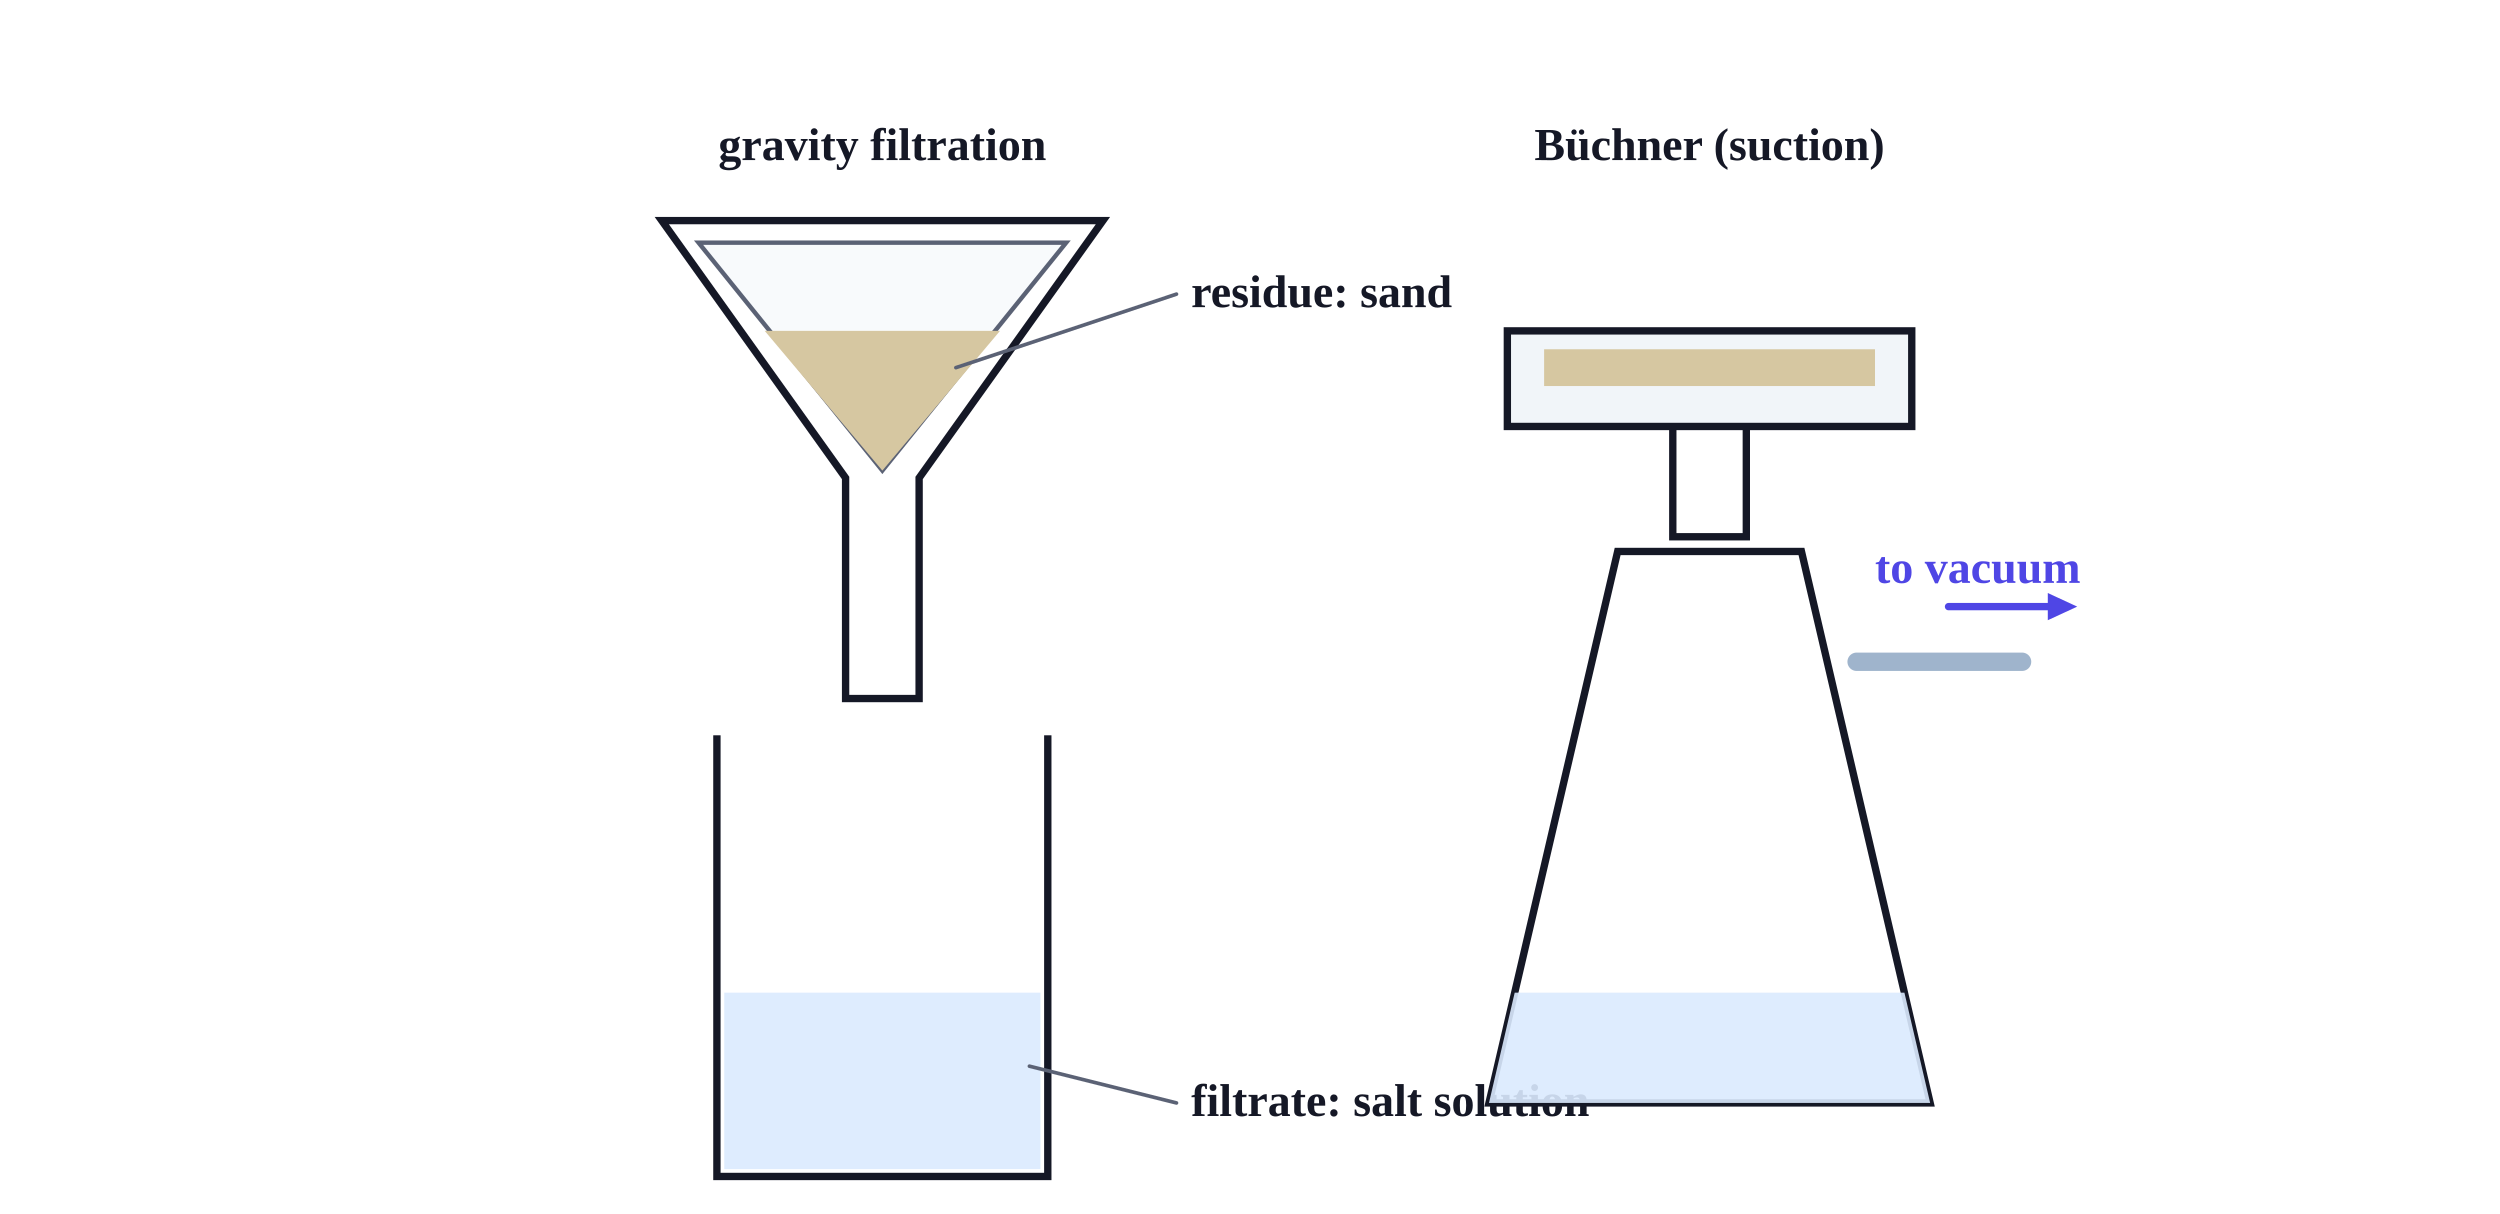
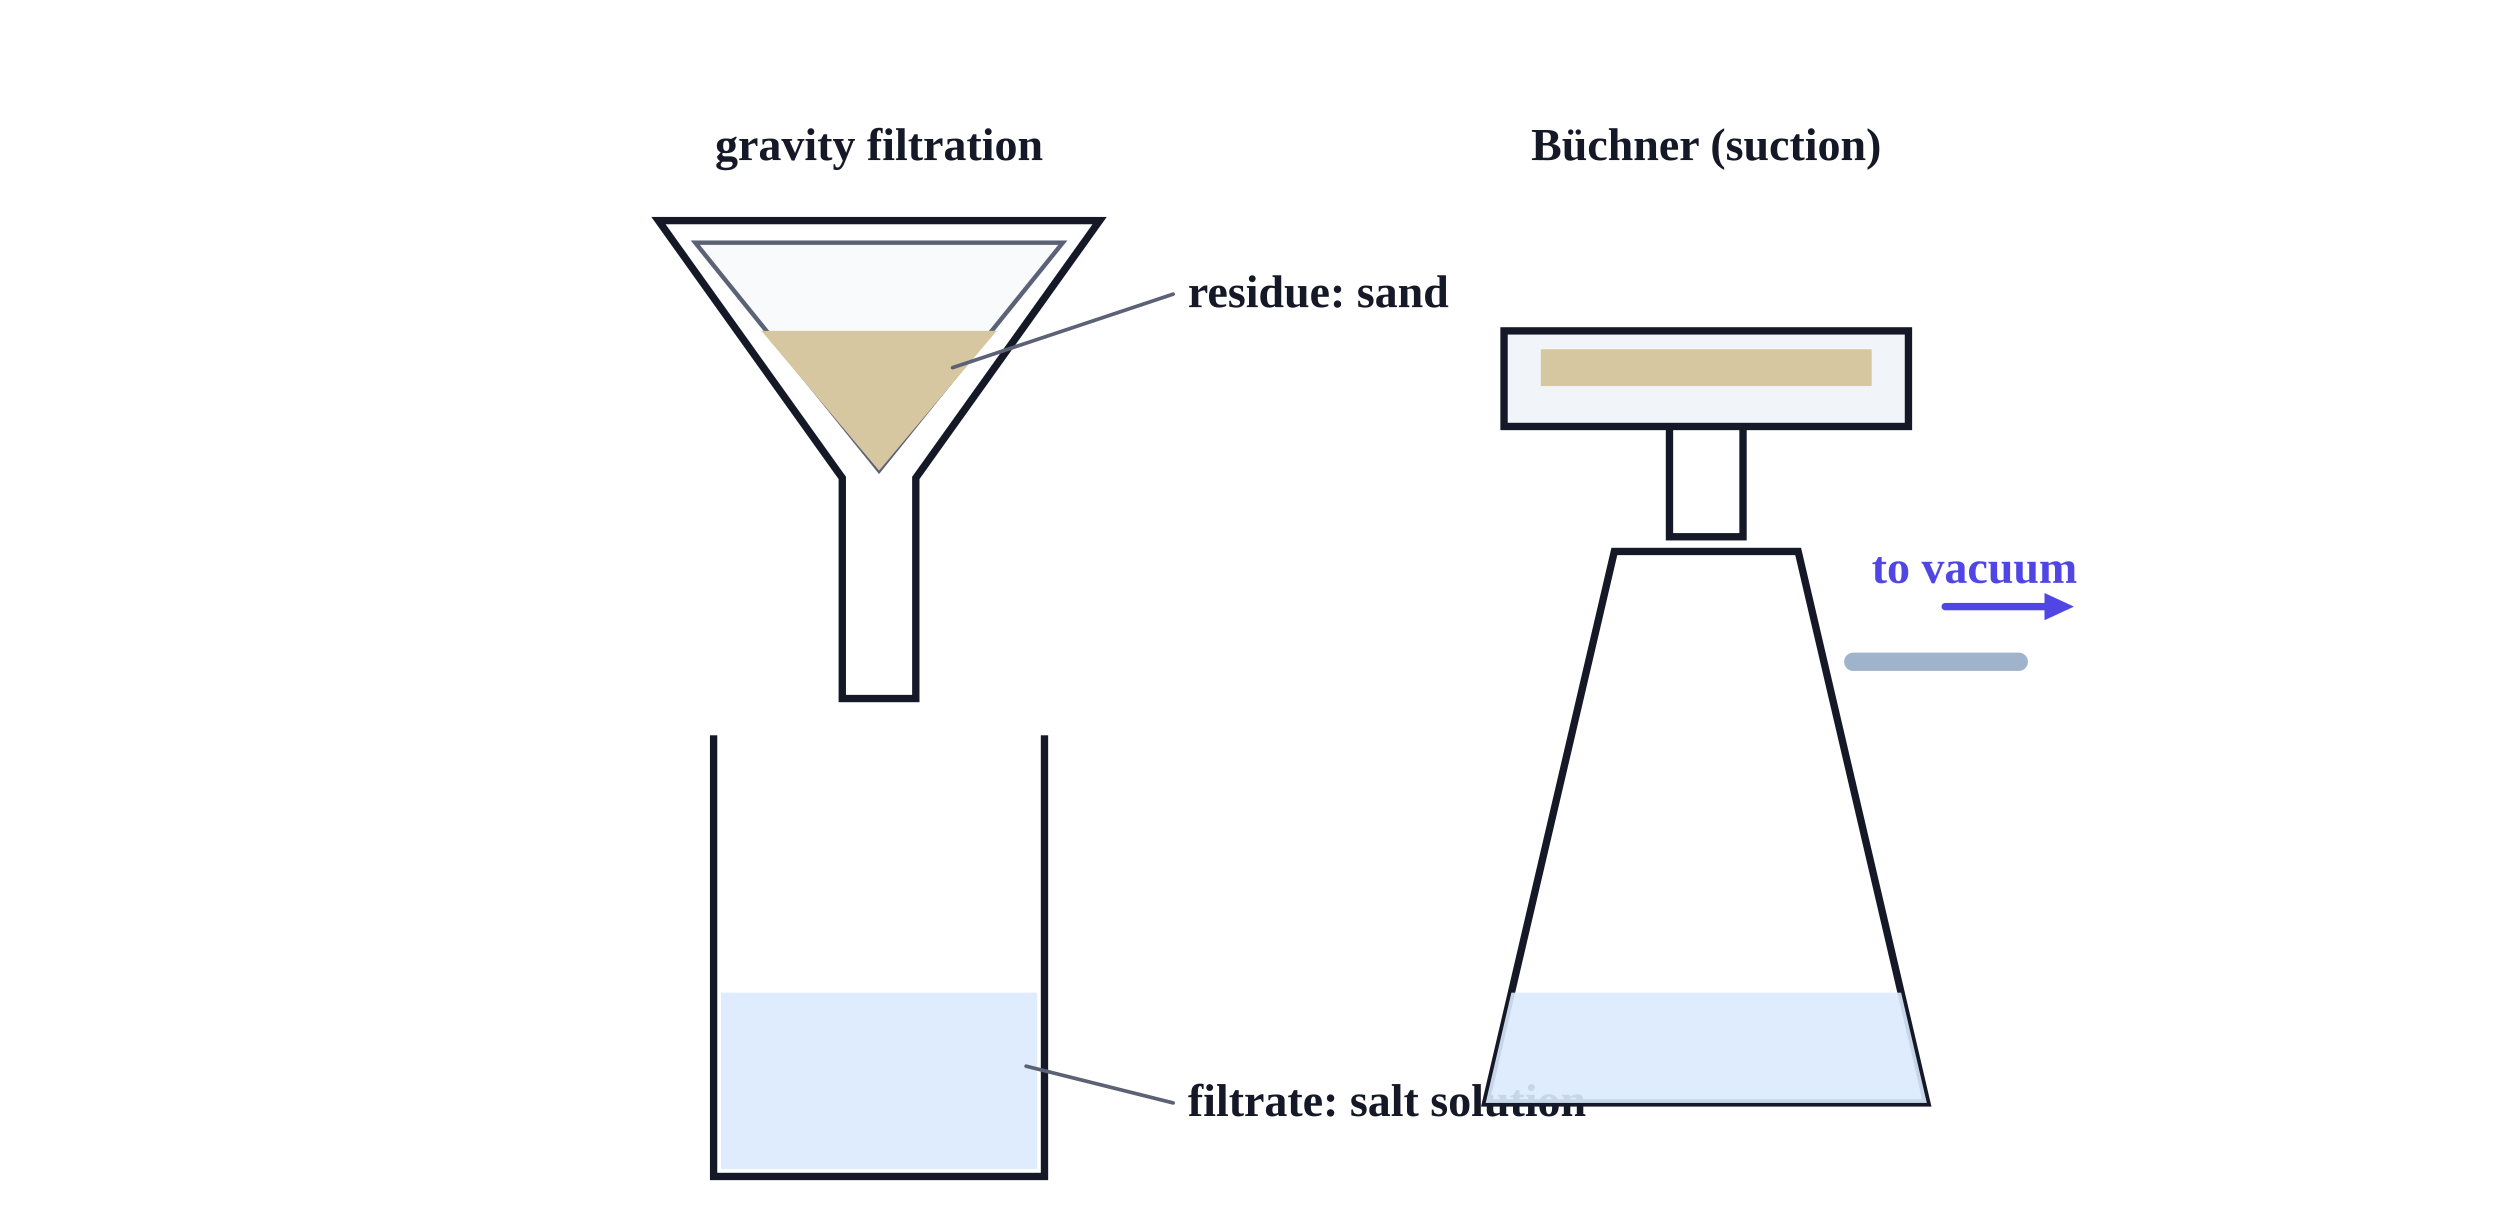
<svg xmlns="http://www.w3.org/2000/svg" viewBox="0 0 680.0 330.0" width="680.0" height="330.0" role="img" aria-label="A filter funnel with filter paper over a flask, and a Büchner funnel on a side-arm flask connected to a vacuum." style="color:var(--vx-ink, #151826);font-family:inherit;max-width:100%;height:auto">
-   <g transform="translate(110.0 0) scale(1.0)">
+   <g transform="translate(109.1 0) scale(1.000)">
    <path d="M70 60 h120 l-50 70 v60 h-20 v-60 Z" fill="none" stroke="var(--vx-ink, #151826)" stroke-width="2" />
    <path d="M80 66 h100 l-50 62 Z" fill="#f8fafc" stroke="var(--vx-soft, #5b6275)" stroke-width="1.2" />
    <path d="M98 90 h64 l-32 38 Z" fill="#d6c7a1" />
    <path d="M85 200 v120 h90 v-120" fill="none" stroke="var(--vx-ink, #151826)" stroke-width="2" />
    <path d="M87 270 h86 v48 h-86 Z" fill="#dbeafe" fill-opacity=".9" />
    <path d="M150.0 100.0 L210.0 80.0" stroke="var(--vx-soft, #5b6275)" stroke-width="1" stroke-linecap="round" fill="none" />
    <text x="214.0" y="80.0" font-size="12.5" font-weight="600" text-anchor="start" dominant-baseline="middle" fill="var(--vx-ink, #151826)">residue: sand</text>
    <path d="M170.0 290.0 L210.0 300.0" stroke="var(--vx-soft, #5b6275)" stroke-width="1" stroke-linecap="round" fill="none" />
    <text x="214.0" y="300.0" font-size="12.5" font-weight="600" text-anchor="start" dominant-baseline="middle" fill="var(--vx-ink, #151826)">filtrate: salt solution</text>
    <text x="130.0" y="40.0" font-size="12.5" font-weight="700" text-anchor="middle" dominant-baseline="middle" fill="var(--vx-ink, #151826)">gravity filtration</text>
    <path d="M300 90 h110 v26 h-110 Z" fill="#f1f5f9" stroke="var(--vx-ink, #151826)" stroke-width="2" />
    <path d="M345 116 v30 h20 v-30" fill="none" stroke="var(--vx-ink, #151826)" stroke-width="2" />
    <path d="M310 100 h90" stroke="#d6c7a1" stroke-width="10" />
    <path d="M330 150 h50 l35 150 h-120 Z" fill="none" stroke="var(--vx-ink, #151826)" stroke-width="2" />
    <path d="M302 270 h106 l7 30 h-120 Z" fill="#dbeafe" fill-opacity=".9" />
    <path d="M395.0 180.0 L440.0 180.0" stroke="#9fb4cc" stroke-width="5" stroke-linecap="round" fill="none" />
    <path d="M420.0 165.0 L447.8 165.0" stroke="var(--vx-a1, #4f46e5)" stroke-width="2" stroke-linecap="round" fill="none" />
    <path d="M455.0 165.0 L447.0 168.7 L447.0 161.3 Z" fill="var(--vx-a1, #4f46e5)" />
    <text x="400.0" y="155.0" font-size="12.5" font-weight="600" text-anchor="start" dominant-baseline="middle" fill="var(--vx-a1, #4f46e5)">to vacuum</text>
    <text x="355.0" y="40.0" font-size="12.5" font-weight="700" text-anchor="middle" dominant-baseline="middle" fill="var(--vx-ink, #151826)">Büchner (suction)</text>
  </g>
</svg>
